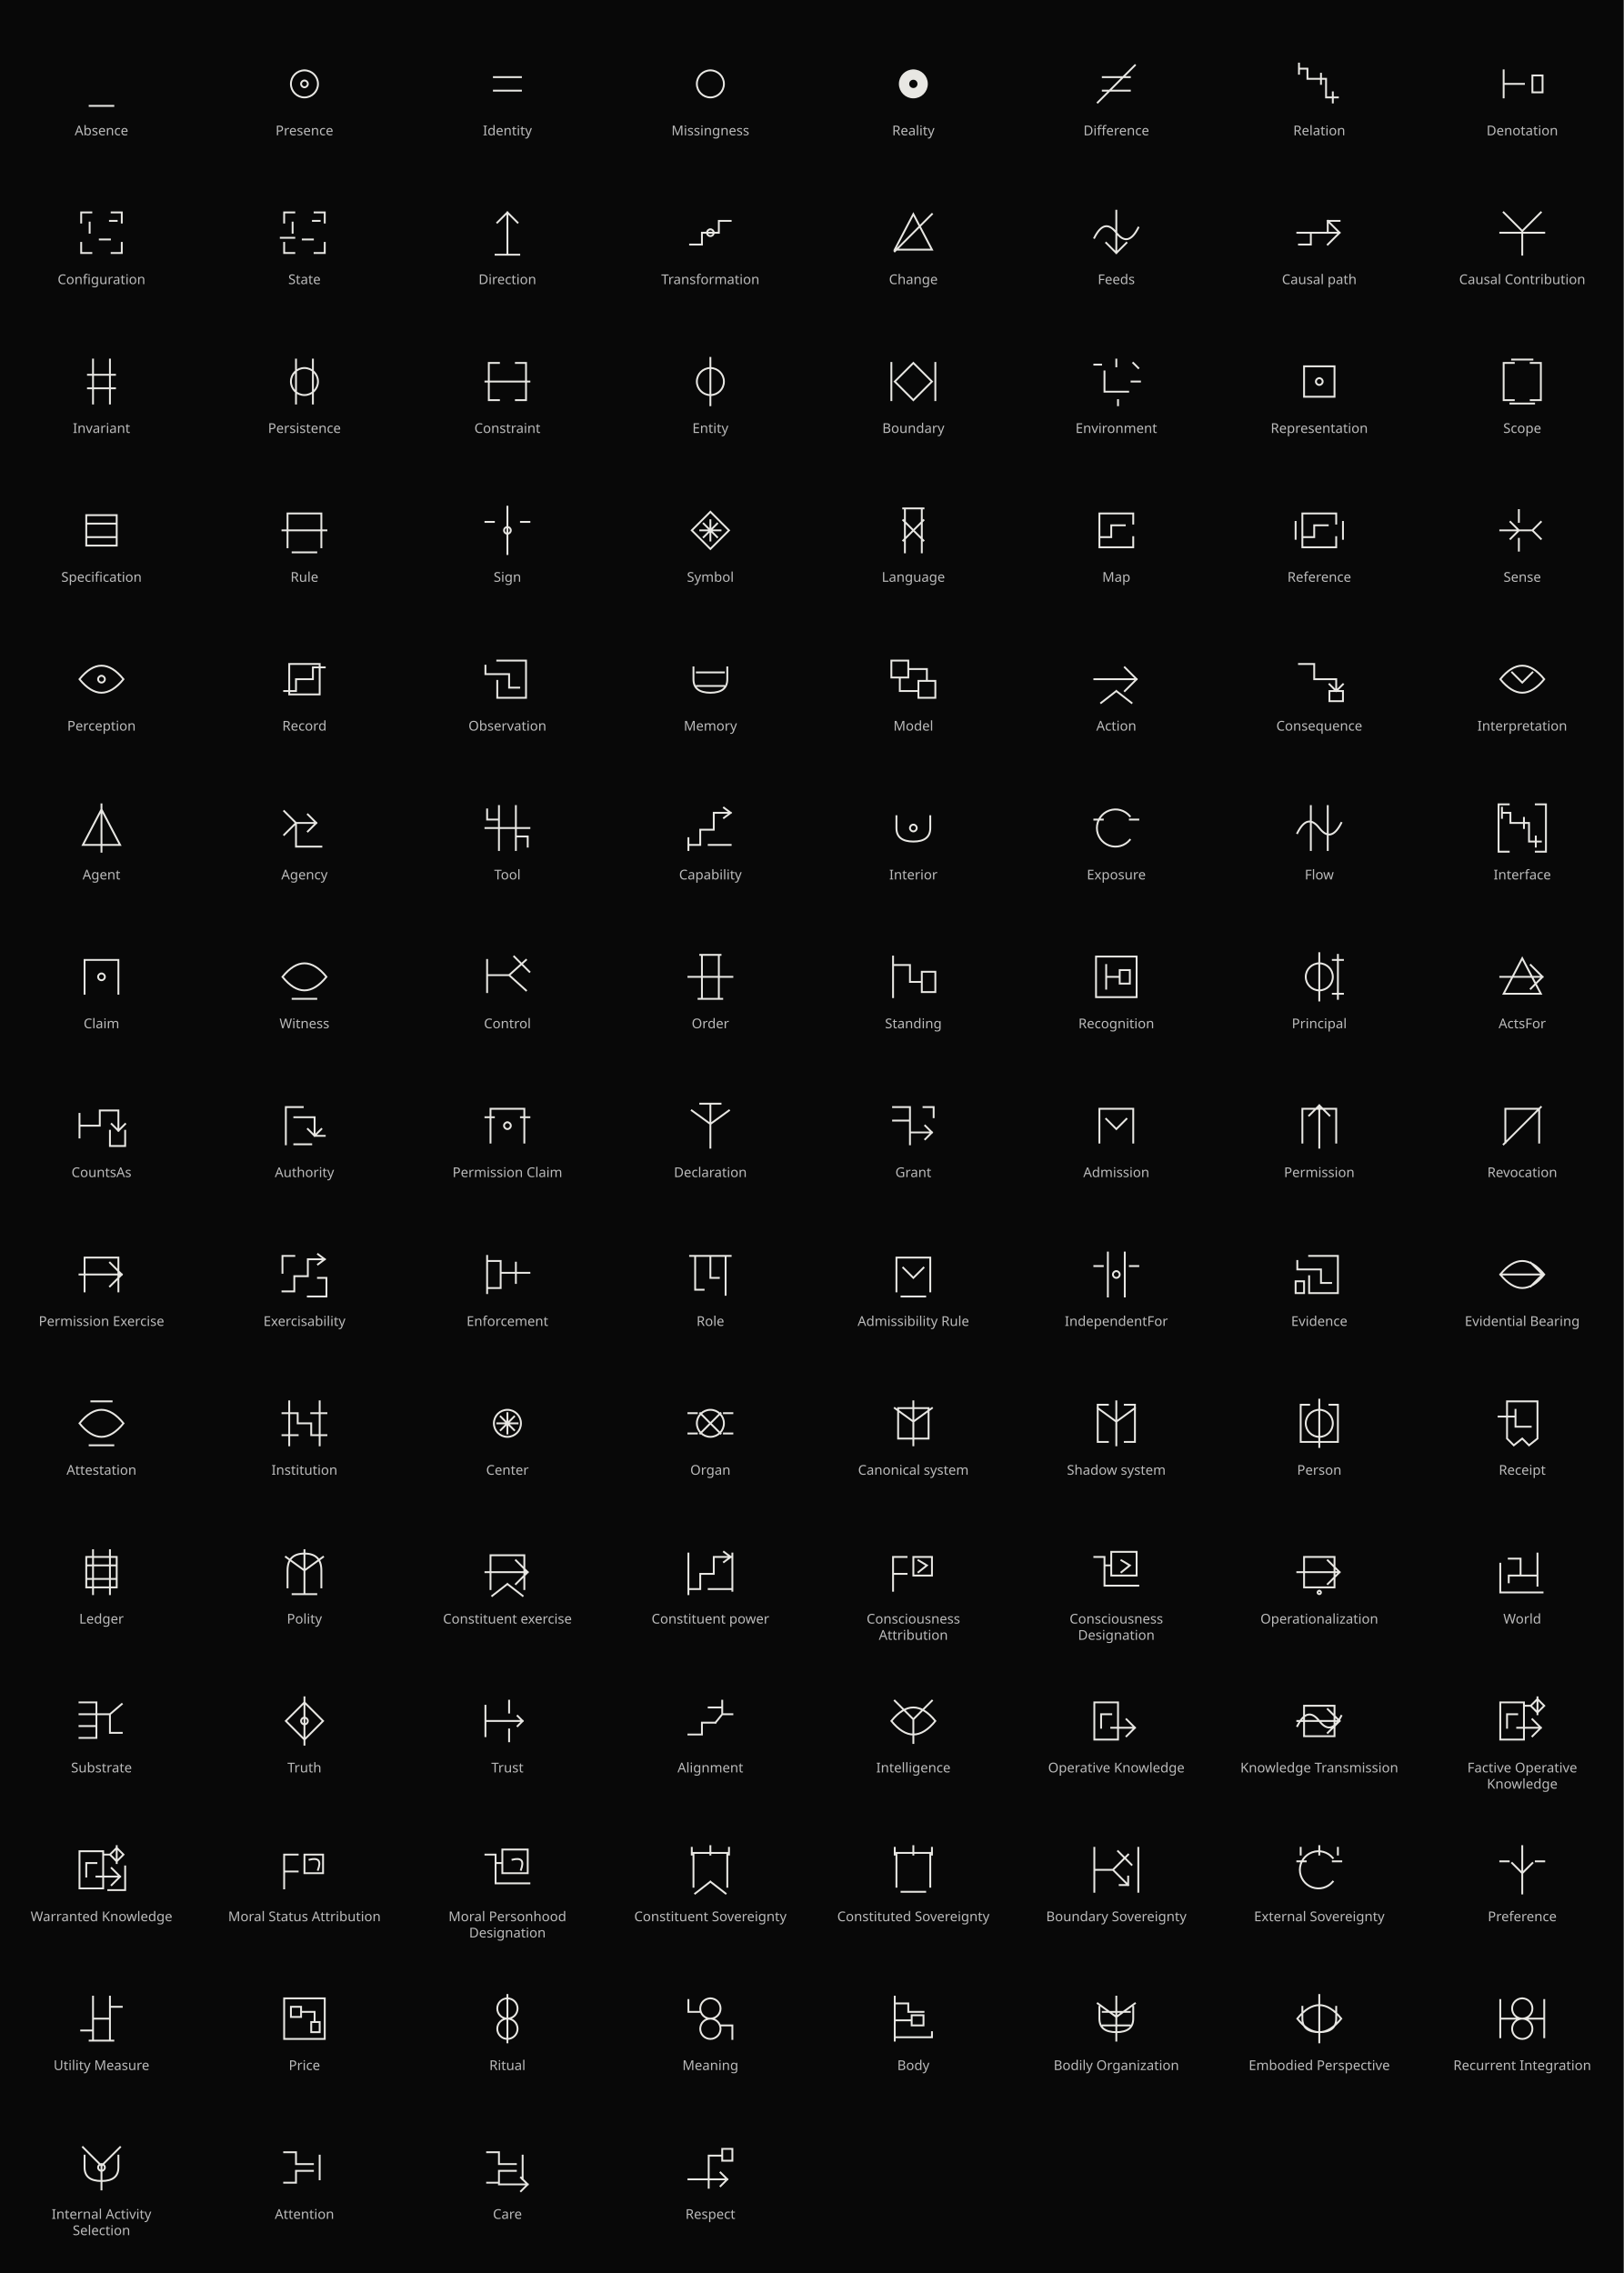
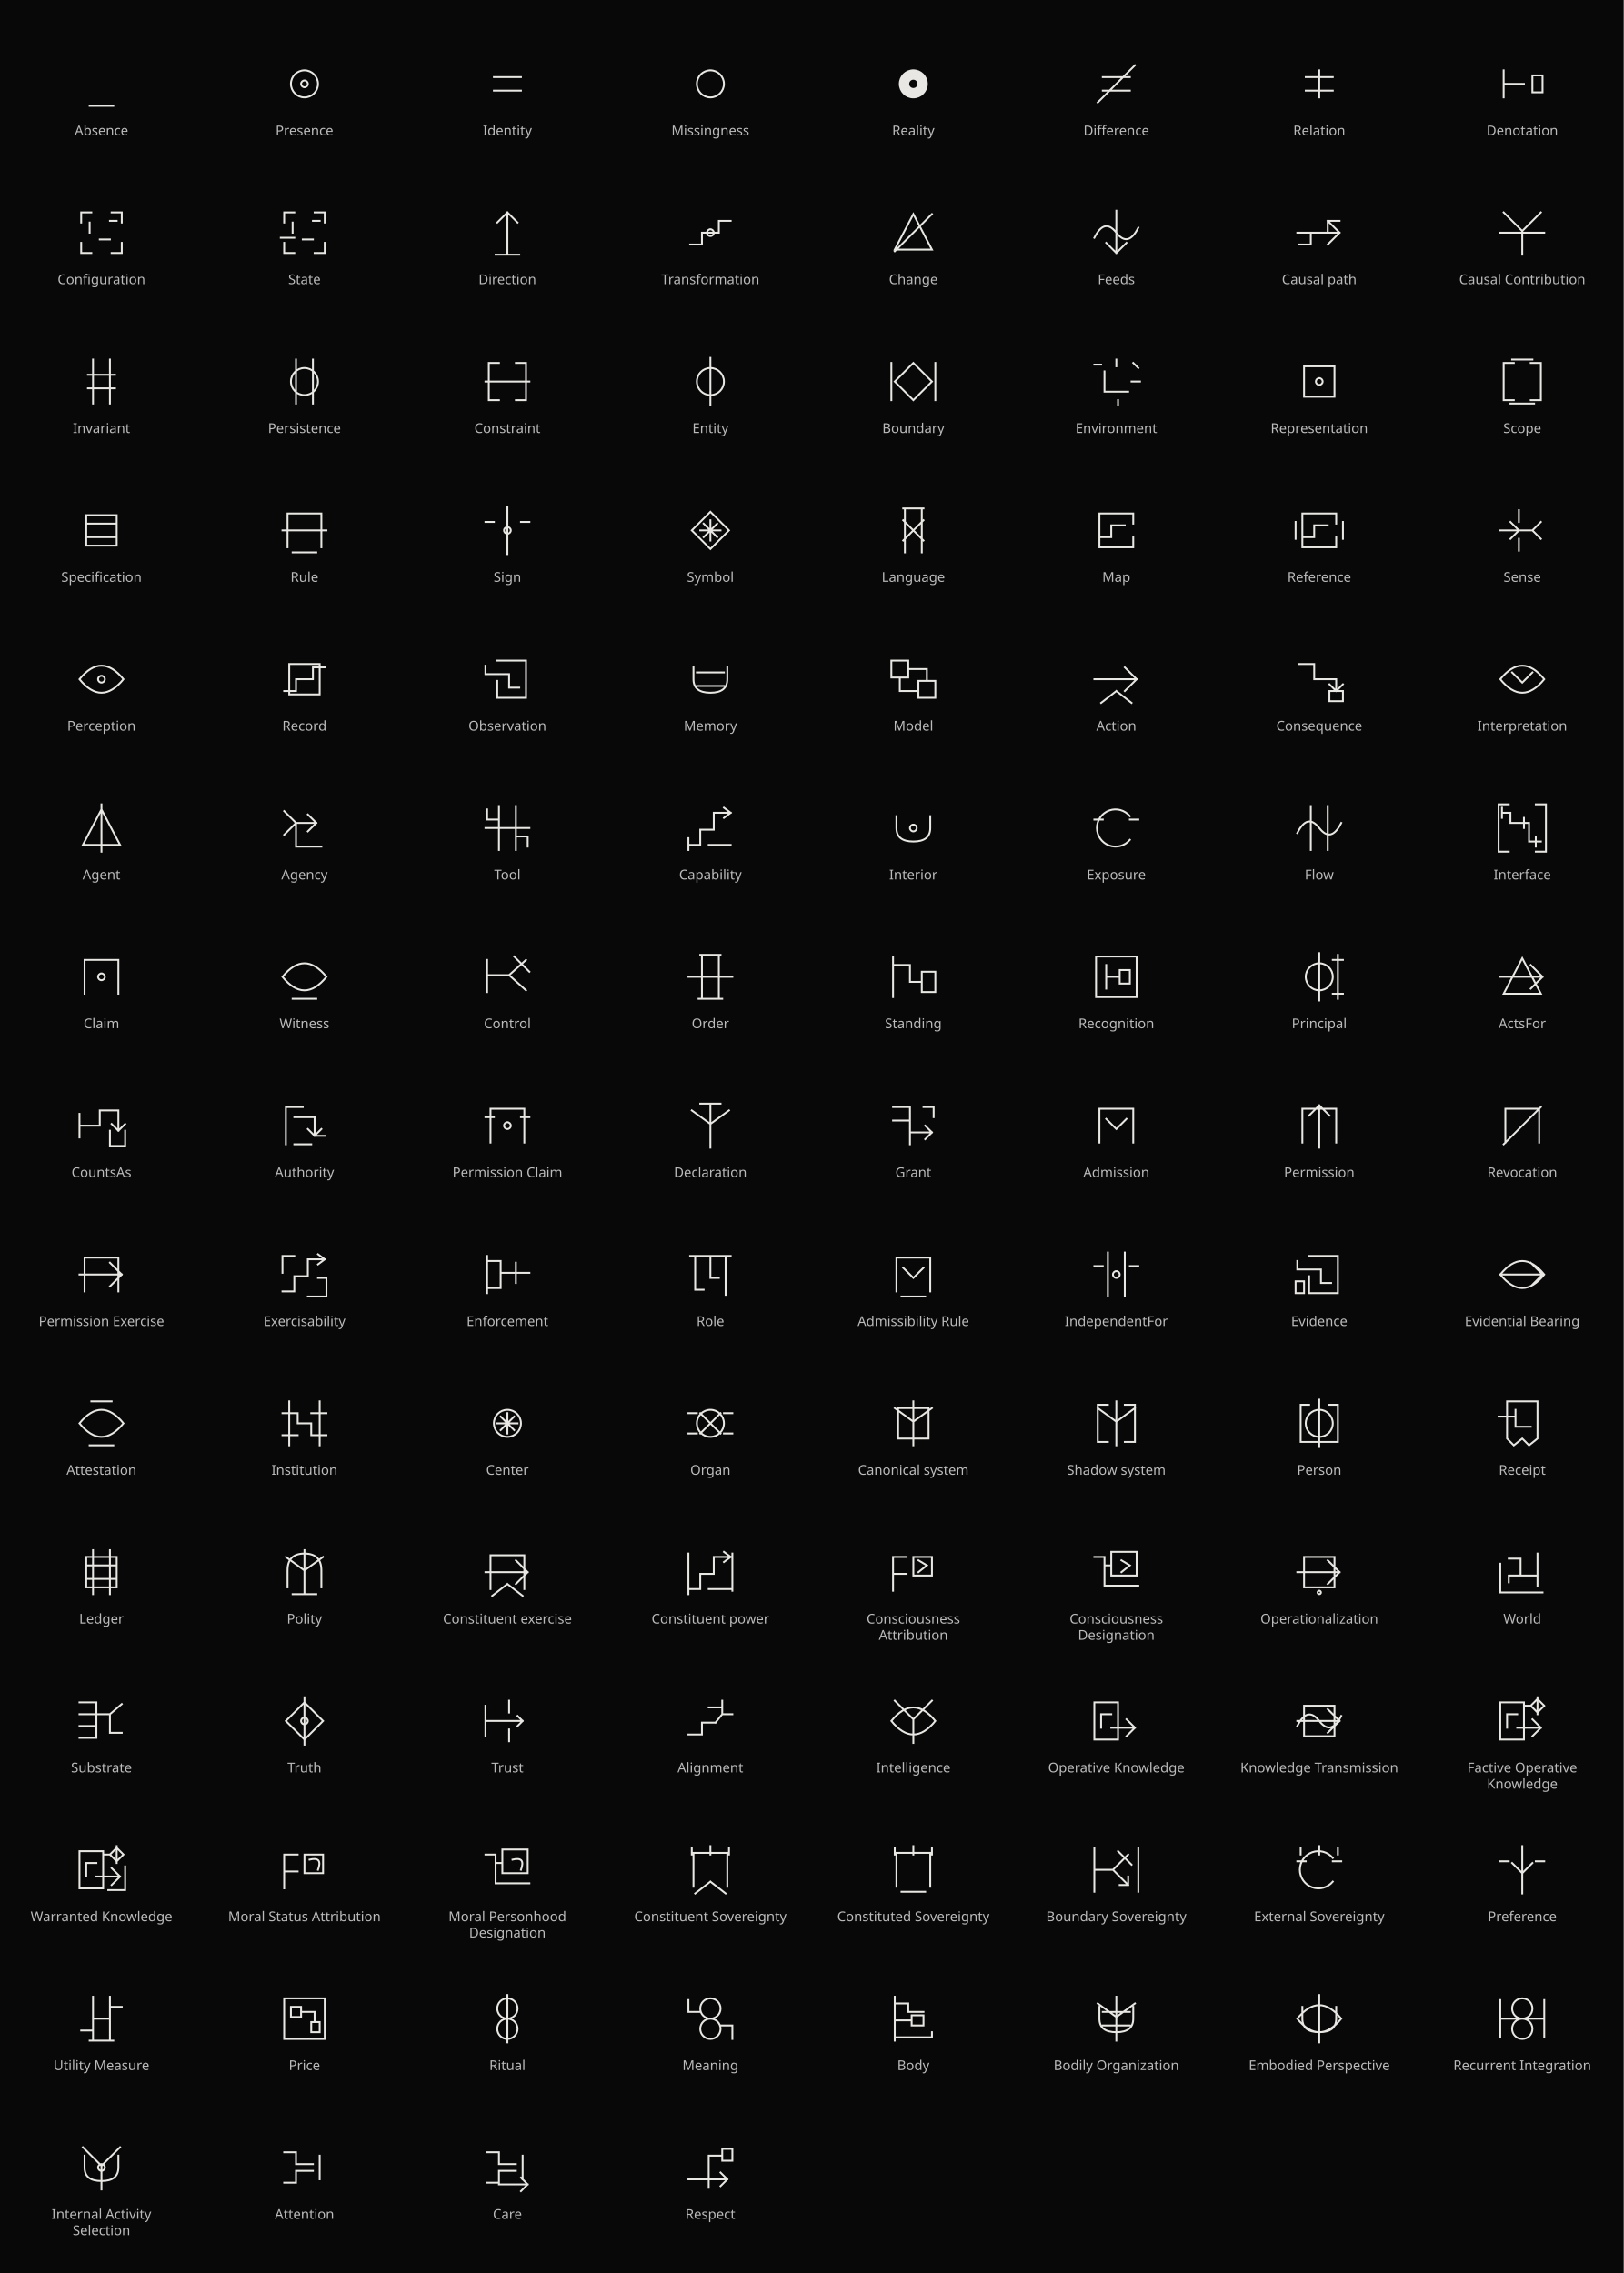
<svg xmlns="http://www.w3.org/2000/svg" width="1200" height="1680" viewBox="0 0 1200 1680">
  <rect width="1200" height="1680" fill="#080808" />
  <g transform="translate(55,42) scale(1.25)">
    <path d="M9 29H23" fill="none" stroke="#e8e7e3" stroke-width="1.1" stroke-linecap="square" stroke-linejoin="miter" stroke-miterlimit="4" />
  </g>
  <text x="75" y="100" text-anchor="middle" fill="#bbb" font-family="sans-serif" font-size="10">Absence</text>
  <g transform="translate(205,42) scale(1.25)">
    <path d="M16 8a8 8 0 1 1 0 16a8 8 0 1 1 0-16 M16 14a2 2 0 1 1 0 4a2 2 0 1 1 0-4" fill="none" stroke="#e8e7e3" stroke-width="1.1" stroke-linecap="square" stroke-linejoin="miter" stroke-miterlimit="4" />
  </g>
  <text x="225" y="100" text-anchor="middle" fill="#bbb" font-family="sans-serif" font-size="10">Presence</text>
  <g transform="translate(355,42) scale(1.25)">
    <path d="M8 12H24M8 20H24" fill="none" stroke="#e8e7e3" stroke-width="1.1" stroke-linecap="square" stroke-linejoin="miter" stroke-miterlimit="4" />
  </g>
  <text x="375" y="100" text-anchor="middle" fill="#bbb" font-family="sans-serif" font-size="10">Identity</text>
  <g transform="translate(505,42) scale(1.25)">
    <path d="M16 8a8 8 0 1 1 0 16a8 8 0 1 1 0-16" fill="none" stroke="#e8e7e3" stroke-width="1.1" stroke-linecap="square" stroke-linejoin="miter" stroke-miterlimit="4" />
  </g>
  <text x="525" y="100" text-anchor="middle" fill="#bbb" font-family="sans-serif" font-size="10">Missingness</text>
  <g transform="translate(655,42) scale(1.25)">
    <path d="M16 13a3 3 0 1 1 0 6a3 3 0 1 1 0 -6 M16 12a4 4 0 1 1 0 8a4 4 0 1 1 0 -8 M16 11a5 5 0 1 1 0 10a5 5 0 1 1 0 -10 M16 10a6 6 0 1 1 0 12a6 6 0 1 1 0 -12 M16 9a7 7 0 1 1 0 14a7 7 0 1 1 0 -14 M16 8a8 8 0 1 1 0 16a8 8 0 1 1 0 -16" fill="none" stroke="#e8e7e3" stroke-width="1.1" stroke-linecap="square" stroke-linejoin="miter" stroke-miterlimit="4" />
  </g>
  <text x="675" y="100" text-anchor="middle" fill="#bbb" font-family="sans-serif" font-size="10">Reality</text>
  <g transform="translate(805,42) scale(1.25)">
    <path d="M8 12H24M8 20H24 M5 27 27 5" fill="none" stroke="#e8e7e3" stroke-width="1.1" stroke-linecap="square" stroke-linejoin="miter" stroke-miterlimit="4" />
  </g>
  <text x="825" y="100" text-anchor="middle" fill="#bbb" font-family="sans-serif" font-size="10">Difference</text>
  <g transform="translate(955,42) scale(1.25)">
-     <path d="M4 7H9V13H20V24H27M4 4V10M17 10V16M24 21V27" fill="none" stroke="#e8e7e3" stroke-width="1.1" stroke-linecap="square" stroke-linejoin="miter" stroke-miterlimit="4" />
+     <path d="M8 12H24M8 20H24 M16 8V24" fill="none" stroke="#e8e7e3" stroke-width="1.1" stroke-linecap="square" stroke-linejoin="miter" stroke-miterlimit="4" />
  </g>
  <text x="975" y="100" text-anchor="middle" fill="#bbb" font-family="sans-serif" font-size="10">Relation</text>
  <g transform="translate(1105,42) scale(1.25)">
    <path d="M5 8V24M5 16H17M22 11H28V21H22Z" fill="none" stroke="#e8e7e3" stroke-width="1.1" stroke-linecap="square" stroke-linejoin="miter" stroke-miterlimit="4" />
  </g>
  <text x="1125" y="100" text-anchor="middle" fill="#bbb" font-family="sans-serif" font-size="10">Denotation</text>
  <g transform="translate(55,152) scale(1.25)">
    <path d="M10 4H4V10M22 4H28V10M4 22V28H10M28 22V28H22M9 10V16M15 20H21M21 9H25" fill="none" stroke="#e8e7e3" stroke-width="1.1" stroke-linecap="square" stroke-linejoin="miter" stroke-miterlimit="4" />
  </g>
  <text x="75" y="210" text-anchor="middle" fill="#bbb" font-family="sans-serif" font-size="10">Configuration</text>
  <g transform="translate(205,152) scale(1.25)">
    <path d="M10 4H4V10M22 4H28V10M4 22V28H10M28 22V28H22M9 10V16M15 20H21M21 9H25 M2 19H10" fill="none" stroke="#e8e7e3" stroke-width="1.1" stroke-linecap="square" stroke-linejoin="miter" stroke-miterlimit="4" />
  </g>
  <text x="225" y="210" text-anchor="middle" fill="#bbb" font-family="sans-serif" font-size="10">State</text>
  <g transform="translate(355,152) scale(1.25)">
    <path d="M16 29V4M10 10 16 4 22 10 M9 29H23" fill="none" stroke="#e8e7e3" stroke-width="1.1" stroke-linecap="square" stroke-linejoin="miter" stroke-miterlimit="4" />
  </g>
  <text x="375" y="210" text-anchor="middle" fill="#bbb" font-family="sans-serif" font-size="10">Direction</text>
  <g transform="translate(505,152) scale(1.25)">
    <path d="M4 23H11V16H21V9H28 M16 14a2 2 0 1 1 0 4a2 2 0 1 1 0-4" fill="none" stroke="#e8e7e3" stroke-width="1.1" stroke-linecap="square" stroke-linejoin="miter" stroke-miterlimit="4" />
  </g>
  <text x="525" y="210" text-anchor="middle" fill="#bbb" font-family="sans-serif" font-size="10">Transformation</text>
  <g transform="translate(655,152) scale(1.25)">
    <path d="M16 5 27 26H5Z M5 27 27 5" fill="none" stroke="#e8e7e3" stroke-width="1.1" stroke-linecap="square" stroke-linejoin="miter" stroke-miterlimit="4" />
  </g>
  <text x="675" y="210" text-anchor="middle" fill="#bbb" font-family="sans-serif" font-size="10">Change</text>
  <g transform="translate(805,152) scale(1.25)">
    <path d="M3 19Q9 7 16 16T29 13 M16 3V28M10 22 16 28 22 22" fill="none" stroke="#e8e7e3" stroke-width="1.1" stroke-linecap="square" stroke-linejoin="miter" stroke-miterlimit="4" />
  </g>
  <text x="825" y="210" text-anchor="middle" fill="#bbb" font-family="sans-serif" font-size="10">Feeds</text>
  <g transform="translate(955,152) scale(1.25)">
    <path d="M4 23H11V16H21V9H28 M3 16H28M21 9 28 16 21 23" fill="none" stroke="#e8e7e3" stroke-width="1.1" stroke-linecap="square" stroke-linejoin="miter" stroke-miterlimit="4" />
  </g>
  <text x="975" y="210" text-anchor="middle" fill="#bbb" font-family="sans-serif" font-size="10">Causal path</text>
  <g transform="translate(1105,152) scale(1.25)">
    <path d="M16 29V15L5 4M16 15 27 4 M3 16H29" fill="none" stroke="#e8e7e3" stroke-width="1.1" stroke-linecap="square" stroke-linejoin="miter" stroke-miterlimit="4" />
  </g>
  <text x="1125" y="210" text-anchor="middle" fill="#bbb" font-family="sans-serif" font-size="10">Causal Contribution</text>
  <g transform="translate(55,262) scale(1.25)">
    <path d="M11 3V29M21 3V29 M8 12H24M8 20H24" fill="none" stroke="#e8e7e3" stroke-width="1.1" stroke-linecap="square" stroke-linejoin="miter" stroke-miterlimit="4" />
  </g>
  <text x="75" y="320" text-anchor="middle" fill="#bbb" font-family="sans-serif" font-size="10">Invariant</text>
  <g transform="translate(205,262) scale(1.25)">
    <path d="M16 8a8 8 0 1 1 0 16a8 8 0 1 1 0-16 M11 3V29M21 3V29" fill="none" stroke="#e8e7e3" stroke-width="1.1" stroke-linecap="square" stroke-linejoin="miter" stroke-miterlimit="4" />
  </g>
  <text x="225" y="320" text-anchor="middle" fill="#bbb" font-family="sans-serif" font-size="10">Persistence</text>
  <g transform="translate(355,262) scale(1.25)">
    <path d="M11 5H5V27H11M21 5H27V27H21 M3 16H29" fill="none" stroke="#e8e7e3" stroke-width="1.1" stroke-linecap="square" stroke-linejoin="miter" stroke-miterlimit="4" />
  </g>
  <text x="375" y="320" text-anchor="middle" fill="#bbb" font-family="sans-serif" font-size="10">Constraint</text>
  <g transform="translate(505,262) scale(1.25)">
    <path d="M16 8a8 8 0 1 1 0 16a8 8 0 1 1 0-16 M16 2V30" fill="none" stroke="#e8e7e3" stroke-width="1.1" stroke-linecap="square" stroke-linejoin="miter" stroke-miterlimit="4" />
  </g>
  <text x="525" y="320" text-anchor="middle" fill="#bbb" font-family="sans-serif" font-size="10">Entity</text>
  <g transform="translate(655,262) scale(1.25)">
    <path d="M16 5 27 16 16 27 5 16Z M3 5V27M29 5V27" fill="none" stroke="#e8e7e3" stroke-width="1.1" stroke-linecap="square" stroke-linejoin="miter" stroke-miterlimit="4" />
  </g>
  <text x="675" y="320" text-anchor="middle" fill="#bbb" font-family="sans-serif" font-size="10">Boundary</text>
  <g transform="translate(805,262) scale(1.25)">
    <path d="M9 10V22H23M3 6H7M16 3V7M26 5 29 8M25 16H30M17 27V30" fill="none" stroke="#e8e7e3" stroke-width="1.1" stroke-linecap="square" stroke-linejoin="miter" stroke-miterlimit="4" />
  </g>
  <text x="825" y="320" text-anchor="middle" fill="#bbb" font-family="sans-serif" font-size="10">Environment</text>
  <g transform="translate(955,262) scale(1.25)">
    <path d="M7 7H25V25H7Z M16 14a2 2 0 1 1 0 4a2 2 0 1 1 0-4" fill="none" stroke="#e8e7e3" stroke-width="1.1" stroke-linecap="square" stroke-linejoin="miter" stroke-miterlimit="4" />
  </g>
  <text x="975" y="320" text-anchor="middle" fill="#bbb" font-family="sans-serif" font-size="10">Representation</text>
  <g transform="translate(1105,262) scale(1.25)">
    <path d="M11 5H5V27H11M21 5H27V27H21 M10 3H22 M9 29H23" fill="none" stroke="#e8e7e3" stroke-width="1.1" stroke-linecap="square" stroke-linejoin="miter" stroke-miterlimit="4" />
  </g>
  <text x="1125" y="320" text-anchor="middle" fill="#bbb" font-family="sans-serif" font-size="10">Scope</text>
  <g transform="translate(55,372) scale(1.25)">
    <path d="M7 7H25V25H7Z M8 12H24M8 20H24" fill="none" stroke="#e8e7e3" stroke-width="1.1" stroke-linecap="square" stroke-linejoin="miter" stroke-miterlimit="4" />
  </g>
  <text x="75" y="430" text-anchor="middle" fill="#bbb" font-family="sans-serif" font-size="10">Specification</text>
  <g transform="translate(205,372) scale(1.25)">
    <path d="M6 26V6H26V26 M3 16H29 M9 29H23" fill="none" stroke="#e8e7e3" stroke-width="1.1" stroke-linecap="square" stroke-linejoin="miter" stroke-miterlimit="4" />
  </g>
  <text x="225" y="430" text-anchor="middle" fill="#bbb" font-family="sans-serif" font-size="10">Rule</text>
  <g transform="translate(355,372) scale(1.25)">
    <path d="M16 2V30 M16 14a2 2 0 1 1 0 4a2 2 0 1 1 0-4 M3 11H8M24 11H29" fill="none" stroke="#e8e7e3" stroke-width="1.1" stroke-linecap="square" stroke-linejoin="miter" stroke-miterlimit="4" />
  </g>
  <text x="375" y="430" text-anchor="middle" fill="#bbb" font-family="sans-serif" font-size="10">Sign</text>
  <g transform="translate(505,372) scale(1.25)">
    <path d="M16 5 27 16 16 27 5 16Z M16 10V22M10 16H22M12 12 20 20M20 12 12 20" fill="none" stroke="#e8e7e3" stroke-width="1.1" stroke-linecap="square" stroke-linejoin="miter" stroke-miterlimit="4" />
  </g>
  <text x="525" y="430" text-anchor="middle" fill="#bbb" font-family="sans-serif" font-size="10">Symbol</text>
  <g transform="translate(655,372) scale(1.25)">
    <path d="M11 3V29M21 3V29 M10 10 22 22M22 10 10 22 M10 3H22" fill="none" stroke="#e8e7e3" stroke-width="1.1" stroke-linecap="square" stroke-linejoin="miter" stroke-miterlimit="4" />
  </g>
  <text x="675" y="430" text-anchor="middle" fill="#bbb" font-family="sans-serif" font-size="10">Language</text>
  <g transform="translate(805,372) scale(1.25)">
    <path d="M6 6H26V12M26 20V26H6V6M6 20H13V13H21" fill="none" stroke="#e8e7e3" stroke-width="1.1" stroke-linecap="square" stroke-linejoin="miter" stroke-miterlimit="4" />
  </g>
  <text x="825" y="430" text-anchor="middle" fill="#bbb" font-family="sans-serif" font-size="10">Map</text>
  <g transform="translate(955,372) scale(1.25)">
    <path d="M6 6H26V12M26 20V26H6V6M6 20H13V13H21 M2 11V21M30 11V21" fill="none" stroke="#e8e7e3" stroke-width="1.1" stroke-linecap="square" stroke-linejoin="miter" stroke-miterlimit="4" />
  </g>
  <text x="975" y="430" text-anchor="middle" fill="#bbb" font-family="sans-serif" font-size="10">Reference</text>
  <g transform="translate(1105,372) scale(1.25)">
    <path d="M14 4V11M14 21V28M3 16H22L27 11M22 16 27 21M9 11 14 16 9 21" fill="none" stroke="#e8e7e3" stroke-width="1.1" stroke-linecap="square" stroke-linejoin="miter" stroke-miterlimit="4" />
  </g>
  <text x="1125" y="430" text-anchor="middle" fill="#bbb" font-family="sans-serif" font-size="10">Sense</text>
  <g transform="translate(55,482) scale(1.25)">
    <path d="M3 16Q16 0 29 16Q16 32 3 16Z M16 14a2 2 0 1 1 0 4a2 2 0 1 1 0-4" fill="none" stroke="#e8e7e3" stroke-width="1.1" stroke-linecap="square" stroke-linejoin="miter" stroke-miterlimit="4" />
  </g>
  <text x="75" y="540" text-anchor="middle" fill="#bbb" font-family="sans-serif" font-size="10">Perception</text>
  <g transform="translate(205,482) scale(1.25)">
    <path d="M7 7H25V25H7Z M4 23H11V16H21V9H28" fill="none" stroke="#e8e7e3" stroke-width="1.1" stroke-linecap="square" stroke-linejoin="miter" stroke-miterlimit="4" />
  </g>
  <text x="225" y="540" text-anchor="middle" fill="#bbb" font-family="sans-serif" font-size="10">Record</text>
  <g transform="translate(355,482) scale(1.25)">
    <path d="M10 5H27V27H10V17M3 8V13H17V21H23" fill="none" stroke="#e8e7e3" stroke-width="1.1" stroke-linecap="square" stroke-linejoin="miter" stroke-miterlimit="4" />
  </g>
  <text x="375" y="540" text-anchor="middle" fill="#bbb" font-family="sans-serif" font-size="10">Observation</text>
  <g transform="translate(505,482) scale(1.25)">
    <path d="M6 9V16Q6 24 16 24Q26 24 26 16V9 M8 12H24M8 20H24" fill="none" stroke="#e8e7e3" stroke-width="1.1" stroke-linecap="square" stroke-linejoin="miter" stroke-miterlimit="4" />
  </g>
  <text x="525" y="540" text-anchor="middle" fill="#bbb" font-family="sans-serif" font-size="10">Memory</text>
  <g transform="translate(655,482) scale(1.25)">
    <path d="M3 5H13V15H3ZM19 17H29V27H19ZM13 10H24V17M8 15V23H19" fill="none" stroke="#e8e7e3" stroke-width="1.1" stroke-linecap="square" stroke-linejoin="miter" stroke-miterlimit="4" />
  </g>
  <text x="675" y="540" text-anchor="middle" fill="#bbb" font-family="sans-serif" font-size="10">Model</text>
  <g transform="translate(805,482) scale(1.25)">
    <path d="M3 16H28M21 9 28 16 21 23 M16 23 7 30M16 23 25 30" fill="none" stroke="#e8e7e3" stroke-width="1.1" stroke-linecap="square" stroke-linejoin="miter" stroke-miterlimit="4" />
  </g>
  <text x="825" y="540" text-anchor="middle" fill="#bbb" font-family="sans-serif" font-size="10">Action</text>
  <g transform="translate(955,482) scale(1.25)">
    <path d="M4 7H13V16H26V23M22 19 26 23 30 19M22 23H30V29H22Z" fill="none" stroke="#e8e7e3" stroke-width="1.1" stroke-linecap="square" stroke-linejoin="miter" stroke-miterlimit="4" />
  </g>
  <text x="975" y="540" text-anchor="middle" fill="#bbb" font-family="sans-serif" font-size="10">Consequence</text>
  <g transform="translate(1105,482) scale(1.25)">
    <path d="M3 16Q16 0 29 16Q16 32 3 16Z M10 12 16 18 22 12" fill="none" stroke="#e8e7e3" stroke-width="1.1" stroke-linecap="square" stroke-linejoin="miter" stroke-miterlimit="4" />
  </g>
  <text x="1125" y="540" text-anchor="middle" fill="#bbb" font-family="sans-serif" font-size="10">Interpretation</text>
  <g transform="translate(55,592) scale(1.25)">
    <path d="M16 5 27 26H5Z M16 2V30" fill="none" stroke="#e8e7e3" stroke-width="1.1" stroke-linecap="square" stroke-linejoin="miter" stroke-miterlimit="4" />
  </g>
  <text x="75" y="650" text-anchor="middle" fill="#bbb" font-family="sans-serif" font-size="10">Agent</text>
  <g transform="translate(205,592) scale(1.25)">
    <path d="M4 6 11 13 4 20M11 13H23M18 8 23 13 18 18M11 13V27H26" fill="none" stroke="#e8e7e3" stroke-width="1.1" stroke-linecap="square" stroke-linejoin="miter" stroke-miterlimit="4" />
  </g>
  <text x="225" y="650" text-anchor="middle" fill="#bbb" font-family="sans-serif" font-size="10">Agency</text>
  <g transform="translate(355,592) scale(1.25)">
    <path d="M11 3V29M21 3V29 M3 16H29 M4 5V11H10M28 27V21H22" fill="none" stroke="#e8e7e3" stroke-width="1.1" stroke-linecap="square" stroke-linejoin="miter" stroke-miterlimit="4" />
  </g>
  <text x="375" y="650" text-anchor="middle" fill="#bbb" font-family="sans-serif" font-size="10">Tool</text>
  <g transform="translate(505,592) scale(1.25)">
    <path d="M3 26H10V17H18V7H28M3 22V29M24 4 28 7 24 10M15 26H28" fill="none" stroke="#e8e7e3" stroke-width="1.1" stroke-linecap="square" stroke-linejoin="miter" stroke-miterlimit="4" />
  </g>
  <text x="525" y="650" text-anchor="middle" fill="#bbb" font-family="sans-serif" font-size="10">Capability</text>
  <g transform="translate(655,592) scale(1.25)">
    <path d="M6 9V16Q6 24 16 24Q26 24 26 16V9 M16 14a2 2 0 1 1 0 4a2 2 0 1 1 0-4" fill="none" stroke="#e8e7e3" stroke-width="1.1" stroke-linecap="square" stroke-linejoin="miter" stroke-miterlimit="4" />
  </g>
  <text x="675" y="650" text-anchor="middle" fill="#bbb" font-family="sans-serif" font-size="10">Interior</text>
  <g transform="translate(805,592) scale(1.25)">
    <path d="M24 9a11 11 0 1 0 0 14 M3 11H8M24 11H29" fill="none" stroke="#e8e7e3" stroke-width="1.1" stroke-linecap="square" stroke-linejoin="miter" stroke-miterlimit="4" />
  </g>
  <text x="825" y="650" text-anchor="middle" fill="#bbb" font-family="sans-serif" font-size="10">Exposure</text>
  <g transform="translate(955,592) scale(1.25)">
    <path d="M3 19Q9 7 16 16T29 13 M11 3V29M21 3V29" fill="none" stroke="#e8e7e3" stroke-width="1.1" stroke-linecap="square" stroke-linejoin="miter" stroke-miterlimit="4" />
  </g>
  <text x="975" y="650" text-anchor="middle" fill="#bbb" font-family="sans-serif" font-size="10">Flow</text>
  <g transform="translate(1105,592) scale(1.25)">
    <path d="M8 2H2V30H8M24 2H30V30H24 M4 7H9V13H20V24H27M4 4V10M17 10V16M24 21V27" fill="none" stroke="#e8e7e3" stroke-width="1.1" stroke-linecap="square" stroke-linejoin="miter" stroke-miterlimit="4" />
  </g>
  <text x="1125" y="650" text-anchor="middle" fill="#bbb" font-family="sans-serif" font-size="10">Interface</text>
  <g transform="translate(55,702) scale(1.25)">
    <path d="M6 26V6H26V26 M16 14a2 2 0 1 1 0 4a2 2 0 1 1 0-4" fill="none" stroke="#e8e7e3" stroke-width="1.1" stroke-linecap="square" stroke-linejoin="miter" stroke-miterlimit="4" />
  </g>
  <text x="75" y="760" text-anchor="middle" fill="#bbb" font-family="sans-serif" font-size="10">Claim</text>
  <g transform="translate(205,702) scale(1.25)">
    <path d="M3 16Q16 0 29 16Q16 32 3 16Z M9 29H23" fill="none" stroke="#e8e7e3" stroke-width="1.1" stroke-linecap="square" stroke-linejoin="miter" stroke-miterlimit="4" />
  </g>
  <text x="225" y="760" text-anchor="middle" fill="#bbb" font-family="sans-serif" font-size="10">Witness</text>
  <g transform="translate(355,702) scale(1.25)">
    <path d="M4 6V25M4 15H17L27 6M17 15 27 24M20 4 29 13" fill="none" stroke="#e8e7e3" stroke-width="1.1" stroke-linecap="square" stroke-linejoin="miter" stroke-miterlimit="4" />
  </g>
  <text x="375" y="760" text-anchor="middle" fill="#bbb" font-family="sans-serif" font-size="10">Control</text>
  <g transform="translate(505,702) scale(1.25)">
    <path d="M11 3V29M21 3V29 M3 16H29 M10 3H22 M9 29H23" fill="none" stroke="#e8e7e3" stroke-width="1.1" stroke-linecap="square" stroke-linejoin="miter" stroke-miterlimit="4" />
  </g>
  <text x="525" y="760" text-anchor="middle" fill="#bbb" font-family="sans-serif" font-size="10">Order</text>
  <g transform="translate(655,702) scale(1.25)">
    <path d="M4 4V28M4 9H14V19H21M21 13H29V25H21Z" fill="none" stroke="#e8e7e3" stroke-width="1.1" stroke-linecap="square" stroke-linejoin="miter" stroke-miterlimit="4" />
  </g>
  <text x="675" y="760" text-anchor="middle" fill="#bbb" font-family="sans-serif" font-size="10">Standing</text>
  <g transform="translate(805,702) scale(1.25)">
    <path d="M4 4H28V28H4ZM10 9V23M10 16H18M18 12H24V20H18Z" fill="none" stroke="#e8e7e3" stroke-width="1.1" stroke-linecap="square" stroke-linejoin="miter" stroke-miterlimit="4" />
  </g>
  <text x="825" y="760" text-anchor="middle" fill="#bbb" font-family="sans-serif" font-size="10">Recognition</text>
  <g transform="translate(955,702) scale(1.25)">
    <path d="M16 8a8 8 0 1 1 0 16a8 8 0 1 1 0-16 M16 2V30 M27 3V29M24 6H30M24 26H30" fill="none" stroke="#e8e7e3" stroke-width="1.1" stroke-linecap="square" stroke-linejoin="miter" stroke-miterlimit="4" />
  </g>
  <text x="975" y="760" text-anchor="middle" fill="#bbb" font-family="sans-serif" font-size="10">Principal</text>
  <g transform="translate(1105,702) scale(1.25)">
    <path d="M16 5 27 26H5Z M3 16H28M21 9 28 16 21 23" fill="none" stroke="#e8e7e3" stroke-width="1.1" stroke-linecap="square" stroke-linejoin="miter" stroke-miterlimit="4" />
  </g>
  <text x="1125" y="760" text-anchor="middle" fill="#bbb" font-family="sans-serif" font-size="10">ActsFor</text>
  <g transform="translate(55,812) scale(1.25)">
    <path d="M3 9V23M3 16H15V7H26V19M22 15 26 19 30 15M21 19V28H30V19" fill="none" stroke="#e8e7e3" stroke-width="1.1" stroke-linecap="square" stroke-linejoin="miter" stroke-miterlimit="4" />
  </g>
  <text x="75" y="870" text-anchor="middle" fill="#bbb" font-family="sans-serif" font-size="10">CountsAs</text>
  <g transform="translate(205,812) scale(1.25)">
    <path d="M5 27V5H15M10 11H22V22H28M18 18 22 22 26 18M10 27H20" fill="none" stroke="#e8e7e3" stroke-width="1.1" stroke-linecap="square" stroke-linejoin="miter" stroke-miterlimit="4" />
  </g>
  <text x="225" y="870" text-anchor="middle" fill="#bbb" font-family="sans-serif" font-size="10">Authority</text>
  <g transform="translate(355,812) scale(1.25)">
    <path d="M6 26V6H26V26 M16 14a2 2 0 1 1 0 4a2 2 0 1 1 0-4 M3 11H8M24 11H29" fill="none" stroke="#e8e7e3" stroke-width="1.1" stroke-linecap="square" stroke-linejoin="miter" stroke-miterlimit="4" />
  </g>
  <text x="375" y="870" text-anchor="middle" fill="#bbb" font-family="sans-serif" font-size="10">Permission Claim</text>
  <g transform="translate(505,812) scale(1.25)">
    <path d="M16 3V29M5 7 16 15 27 7 M10 3H22" fill="none" stroke="#e8e7e3" stroke-width="1.1" stroke-linecap="square" stroke-linejoin="miter" stroke-miterlimit="4" />
  </g>
  <text x="525" y="870" text-anchor="middle" fill="#bbb" font-family="sans-serif" font-size="10">Declaration</text>
  <g transform="translate(655,812) scale(1.25)">
    <path d="M4 5H14V27M4 13H14M14 20H27M23 16 27 20 23 24M22 5H28V11" fill="none" stroke="#e8e7e3" stroke-width="1.1" stroke-linecap="square" stroke-linejoin="miter" stroke-miterlimit="4" />
  </g>
  <text x="675" y="870" text-anchor="middle" fill="#bbb" font-family="sans-serif" font-size="10">Grant</text>
  <g transform="translate(805,812) scale(1.25)">
    <path d="M6 26V6H26V26 M10 12 16 18 22 12" fill="none" stroke="#e8e7e3" stroke-width="1.1" stroke-linecap="square" stroke-linejoin="miter" stroke-miterlimit="4" />
  </g>
  <text x="825" y="870" text-anchor="middle" fill="#bbb" font-family="sans-serif" font-size="10">Admission</text>
  <g transform="translate(955,812) scale(1.25)">
    <path d="M6 26V6H26V26 M16 29V4M10 10 16 4 22 10" fill="none" stroke="#e8e7e3" stroke-width="1.1" stroke-linecap="square" stroke-linejoin="miter" stroke-miterlimit="4" />
  </g>
  <text x="975" y="870" text-anchor="middle" fill="#bbb" font-family="sans-serif" font-size="10">Permission</text>
  <g transform="translate(1105,812) scale(1.25)">
    <path d="M6 26V6H26V26 M5 27 27 5" fill="none" stroke="#e8e7e3" stroke-width="1.1" stroke-linecap="square" stroke-linejoin="miter" stroke-miterlimit="4" />
  </g>
  <text x="1125" y="870" text-anchor="middle" fill="#bbb" font-family="sans-serif" font-size="10">Revocation</text>
  <g transform="translate(55,922) scale(1.25)">
    <path d="M6 26V6H26V26 M3 16H28M21 9 28 16 21 23" fill="none" stroke="#e8e7e3" stroke-width="1.1" stroke-linecap="square" stroke-linejoin="miter" stroke-miterlimit="4" />
  </g>
  <text x="75" y="980" text-anchor="middle" fill="#bbb" font-family="sans-serif" font-size="10">Permission Exercise</text>
  <g transform="translate(205,922) scale(1.25)">
    <path d="M3 5H10M3 5V15M3 26H10V17H18V7H28M24 4 28 7 24 10M24 18H29V29H18" fill="none" stroke="#e8e7e3" stroke-width="1.1" stroke-linecap="square" stroke-linejoin="miter" stroke-miterlimit="4" />
  </g>
  <text x="225" y="980" text-anchor="middle" fill="#bbb" font-family="sans-serif" font-size="10">Exercisability</text>
  <g transform="translate(355,922) scale(1.25)">
    <path d="M4 5V27M4 8H12V15H21M4 24H12V15M21 9V21M21 15H29" fill="none" stroke="#e8e7e3" stroke-width="1.1" stroke-linecap="square" stroke-linejoin="miter" stroke-miterlimit="4" />
  </g>
  <text x="375" y="980" text-anchor="middle" fill="#bbb" font-family="sans-serif" font-size="10">Enforcement</text>
  <g transform="translate(505,922) scale(1.25)">
    <path d="M4 5H28M7 5V25H12M16 5V18H21M25 5V28" fill="none" stroke="#e8e7e3" stroke-width="1.1" stroke-linecap="square" stroke-linejoin="miter" stroke-miterlimit="4" />
  </g>
  <text x="525" y="980" text-anchor="middle" fill="#bbb" font-family="sans-serif" font-size="10">Role</text>
  <g transform="translate(655,922) scale(1.25)">
    <path d="M6 26V6H26V26 M10 12 16 18 22 12 M9 29H23" fill="none" stroke="#e8e7e3" stroke-width="1.1" stroke-linecap="square" stroke-linejoin="miter" stroke-miterlimit="4" />
  </g>
  <text x="675" y="980" text-anchor="middle" fill="#bbb" font-family="sans-serif" font-size="10">Admissibility Rule</text>
  <g transform="translate(805,922) scale(1.25)">
    <path d="M11 3V29M21 3V29 M16 14a2 2 0 1 1 0 4a2 2 0 1 1 0-4 M3 11H8M24 11H29" fill="none" stroke="#e8e7e3" stroke-width="1.1" stroke-linecap="square" stroke-linejoin="miter" stroke-miterlimit="4" />
  </g>
  <text x="825" y="980" text-anchor="middle" fill="#bbb" font-family="sans-serif" font-size="10">IndependentFor</text>
  <g transform="translate(955,922) scale(1.25)">
    <path d="M10 5H27V27H10V17M3 8V13H17V21H23 M2 20H7V27H2Z" fill="none" stroke="#e8e7e3" stroke-width="1.1" stroke-linecap="square" stroke-linejoin="miter" stroke-miterlimit="4" />
  </g>
  <text x="975" y="980" text-anchor="middle" fill="#bbb" font-family="sans-serif" font-size="10">Evidence</text>
  <g transform="translate(1105,922) scale(1.25)">
    <path d="M3 16Q16 0 29 16Q16 32 3 16Z M3 16H28M21 9 28 16 21 23" fill="none" stroke="#e8e7e3" stroke-width="1.1" stroke-linecap="square" stroke-linejoin="miter" stroke-miterlimit="4" />
  </g>
  <text x="1125" y="980" text-anchor="middle" fill="#bbb" font-family="sans-serif" font-size="10">Evidential Bearing</text>
  <g transform="translate(55,1032) scale(1.25)">
    <path d="M3 16Q16 0 29 16Q16 32 3 16Z M10 3H22 M9 29H23" fill="none" stroke="#e8e7e3" stroke-width="1.1" stroke-linecap="square" stroke-linejoin="miter" stroke-miterlimit="4" />
  </g>
  <text x="75" y="1090" text-anchor="middle" fill="#bbb" font-family="sans-serif" font-size="10">Attestation</text>
  <g transform="translate(205,1032) scale(1.25)">
    <path d="M7 3V29M25 3V29M3 10H12V16H20V23H29M3 23H12M20 10H29" fill="none" stroke="#e8e7e3" stroke-width="1.1" stroke-linecap="square" stroke-linejoin="miter" stroke-miterlimit="4" />
  </g>
  <text x="225" y="1090" text-anchor="middle" fill="#bbb" font-family="sans-serif" font-size="10">Institution</text>
  <g transform="translate(355,1032) scale(1.25)">
    <path d="M16 8a8 8 0 1 1 0 16a8 8 0 1 1 0-16 M16 10V22M10 16H22M12 12 20 20M20 12 12 20" fill="none" stroke="#e8e7e3" stroke-width="1.1" stroke-linecap="square" stroke-linejoin="miter" stroke-miterlimit="4" />
  </g>
  <text x="375" y="1090" text-anchor="middle" fill="#bbb" font-family="sans-serif" font-size="10">Center</text>
  <g transform="translate(505,1032) scale(1.25)">
    <path d="M16 8a8 8 0 1 1 0 16a8 8 0 1 1 0-16 M10 10 22 22M22 10 10 22 M3 10H8M3 22H8M24 10H29M24 22H29" fill="none" stroke="#e8e7e3" stroke-width="1.1" stroke-linecap="square" stroke-linejoin="miter" stroke-miterlimit="4" />
  </g>
  <text x="525" y="1090" text-anchor="middle" fill="#bbb" font-family="sans-serif" font-size="10">Organ</text>
  <g transform="translate(655,1032) scale(1.25)">
    <path d="M7 7H25V25H7Z M16 3V29M5 7 16 15 27 7" fill="none" stroke="#e8e7e3" stroke-width="1.1" stroke-linecap="square" stroke-linejoin="miter" stroke-miterlimit="4" />
  </g>
  <text x="675" y="1090" text-anchor="middle" fill="#bbb" font-family="sans-serif" font-size="10">Canonical system</text>
  <g transform="translate(805,1032) scale(1.25)">
    <path d="M11 5H5V27H11M21 5H27V27H21 M16 3V29M5 7 16 15 27 7" fill="none" stroke="#e8e7e3" stroke-width="1.1" stroke-linecap="square" stroke-linejoin="miter" stroke-miterlimit="4" />
  </g>
  <text x="825" y="1090" text-anchor="middle" fill="#bbb" font-family="sans-serif" font-size="10">Shadow system</text>
  <g transform="translate(955,1032) scale(1.25)">
    <path d="M16 8a8 8 0 1 1 0 16a8 8 0 1 1 0-16 M16 2V30 M5 5V27H27V5M5 5H10M22 5H27" fill="none" stroke="#e8e7e3" stroke-width="1.1" stroke-linecap="square" stroke-linejoin="miter" stroke-miterlimit="4" />
  </g>
  <text x="975" y="1090" text-anchor="middle" fill="#bbb" font-family="sans-serif" font-size="10">Person</text>
  <g transform="translate(1105,1032) scale(1.25)">
    <path d="M7 3H25V25L20 29 16 25 11 29 7 25ZM2 12H12V18H21M12 8V12" fill="none" stroke="#e8e7e3" stroke-width="1.1" stroke-linecap="square" stroke-linejoin="miter" stroke-miterlimit="4" />
  </g>
  <text x="1125" y="1090" text-anchor="middle" fill="#bbb" font-family="sans-serif" font-size="10">Receipt</text>
  <g transform="translate(55,1142) scale(1.25)">
    <path d="M7 7H25V25H7Z M11 3V29M21 3V29 M8 12H24M8 20H24" fill="none" stroke="#e8e7e3" stroke-width="1.1" stroke-linecap="square" stroke-linejoin="miter" stroke-miterlimit="4" />
  </g>
  <text x="75" y="1200" text-anchor="middle" fill="#bbb" font-family="sans-serif" font-size="10">Ledger</text>
  <g transform="translate(205,1142) scale(1.25)">
    <path d="M6 25V15Q6 5 16 5Q26 5 26 15V25 M16 3V29M5 7 16 15 27 7 M9 29H23" fill="none" stroke="#e8e7e3" stroke-width="1.1" stroke-linecap="square" stroke-linejoin="miter" stroke-miterlimit="4" />
  </g>
  <text x="225" y="1200" text-anchor="middle" fill="#bbb" font-family="sans-serif" font-size="10">Polity</text>
  <g transform="translate(355,1142) scale(1.25)">
    <path d="M6 26V6H26V26 M3 16H28M21 9 28 16 21 23 M16 23 7 30M16 23 25 30" fill="none" stroke="#e8e7e3" stroke-width="1.1" stroke-linecap="square" stroke-linejoin="miter" stroke-miterlimit="4" />
  </g>
  <text x="375" y="1200" text-anchor="middle" fill="#bbb" font-family="sans-serif" font-size="10">Constituent exercise</text>
  <g transform="translate(505,1142) scale(1.25)">
    <path d="M3 26H10V17H18V7H28M3 22V29M24 4 28 7 24 10M15 26H28 M3 5V27M29 5V27" fill="none" stroke="#e8e7e3" stroke-width="1.1" stroke-linecap="square" stroke-linejoin="miter" stroke-miterlimit="4" />
  </g>
  <text x="525" y="1200" text-anchor="middle" fill="#bbb" font-family="sans-serif" font-size="10">Constituent power</text>
  <g transform="translate(655,1142) scale(1.25)">
    <path d="M4 27V7H12M4 17H12M16 7H27V18H16Z M19 9 24 12 19 16" fill="none" stroke="#e8e7e3" stroke-width="1.1" stroke-linecap="square" stroke-linejoin="miter" stroke-miterlimit="4" />
  </g>
  <text x="675" y="1200" text-anchor="middle" fill="#bbb" font-family="sans-serif" font-size="10">Consciousness</text>
  <text x="675" y="1212" text-anchor="middle" fill="#bbb" font-family="sans-serif" font-size="10">Attribution</text>
  <g transform="translate(805,1142) scale(1.25)">
    <path d="M3 7H9V24H29M13 4H28V18H13ZM9 12H13 M19 9 24 12 19 16" fill="none" stroke="#e8e7e3" stroke-width="1.1" stroke-linecap="square" stroke-linejoin="miter" stroke-miterlimit="4" />
  </g>
  <text x="825" y="1200" text-anchor="middle" fill="#bbb" font-family="sans-serif" font-size="10">Consciousness</text>
  <text x="825" y="1212" text-anchor="middle" fill="#bbb" font-family="sans-serif" font-size="10">Designation</text>
  <g transform="translate(955,1142) scale(1.25)">
    <path d="M7 7H25V25H7Z M3 16H28M21 9 28 16 21 23 M16 27a1 1 0 1 1 0 2a1 1 0 1 1 0-2" fill="none" stroke="#e8e7e3" stroke-width="1.1" stroke-linecap="square" stroke-linejoin="miter" stroke-miterlimit="4" />
  </g>
  <text x="975" y="1200" text-anchor="middle" fill="#bbb" font-family="sans-serif" font-size="10">Operationalization</text>
  <g transform="translate(1105,1142) scale(1.25)">
    <path d="M3 11V28H28M8 8H15V18H25V5M8 22V18H15M25 18V24" fill="none" stroke="#e8e7e3" stroke-width="1.1" stroke-linecap="square" stroke-linejoin="miter" stroke-miterlimit="4" />
  </g>
  <text x="1125" y="1200" text-anchor="middle" fill="#bbb" font-family="sans-serif" font-size="10">World</text>
  <g transform="translate(55,1252) scale(1.25)">
    <path d="M3 5H13M3 12H13M3 19H13M3 26H13M13 5V26M13 12H21L28 6M21 12V23H28" fill="none" stroke="#e8e7e3" stroke-width="1.1" stroke-linecap="square" stroke-linejoin="miter" stroke-miterlimit="4" />
  </g>
  <text x="75" y="1310" text-anchor="middle" fill="#bbb" font-family="sans-serif" font-size="10">Substrate</text>
  <g transform="translate(205,1252) scale(1.25)">
    <path d="M16 5 27 16 16 27 5 16Z M16 2V30 M16 14a2 2 0 1 1 0 4a2 2 0 1 1 0-4" fill="none" stroke="#e8e7e3" stroke-width="1.1" stroke-linecap="square" stroke-linejoin="miter" stroke-miterlimit="4" />
  </g>
  <text x="225" y="1310" text-anchor="middle" fill="#bbb" font-family="sans-serif" font-size="10">Truth</text>
  <g transform="translate(355,1252) scale(1.25)">
    <path d="M3 7V25M3 16H12M17 4V11M17 21V28M12 16H25M22 13 25 16 22 19" fill="none" stroke="#e8e7e3" stroke-width="1.1" stroke-linecap="square" stroke-linejoin="miter" stroke-miterlimit="4" />
  </g>
  <text x="375" y="1310" text-anchor="middle" fill="#bbb" font-family="sans-serif" font-size="10">Trust</text>
  <g transform="translate(505,1252) scale(1.25)">
    <path d="M3 24H11V17H19M23 4V12H29M15 8H23M19 17 23 12" fill="none" stroke="#e8e7e3" stroke-width="1.1" stroke-linecap="square" stroke-linejoin="miter" stroke-miterlimit="4" />
  </g>
  <text x="525" y="1310" text-anchor="middle" fill="#bbb" font-family="sans-serif" font-size="10">Alignment</text>
  <g transform="translate(655,1252) scale(1.25)">
    <path d="M3 16Q16 0 29 16Q16 32 3 16Z M16 29V15L5 4M16 15 27 4" fill="none" stroke="#e8e7e3" stroke-width="1.1" stroke-linecap="square" stroke-linejoin="miter" stroke-miterlimit="4" />
  </g>
  <text x="675" y="1310" text-anchor="middle" fill="#bbb" font-family="sans-serif" font-size="10">Intelligence</text>
  <g transform="translate(805,1252) scale(1.25)">
    <path d="M3 5H17V27H3ZM7 20V12H13M13 20H27M22 15 27 20 22 25" fill="none" stroke="#e8e7e3" stroke-width="1.1" stroke-linecap="square" stroke-linejoin="miter" stroke-miterlimit="4" />
  </g>
  <text x="825" y="1310" text-anchor="middle" fill="#bbb" font-family="sans-serif" font-size="10">Operative Knowledge</text>
  <g transform="translate(955,1252) scale(1.25)">
    <path d="M7 7H25V25H7Z M3 19Q9 7 16 16T29 13 M3 16H28M21 9 28 16 21 23" fill="none" stroke="#e8e7e3" stroke-width="1.1" stroke-linecap="square" stroke-linejoin="miter" stroke-miterlimit="4" />
  </g>
  <text x="975" y="1310" text-anchor="middle" fill="#bbb" font-family="sans-serif" font-size="10">Knowledge Transmission</text>
  <g transform="translate(1105,1252) scale(1.25)">
    <path d="M3 5H17V27H3ZM7 20V12H13M13 20H27M22 15 27 20 22 25 M25 3 29 7 25 11 21 7ZM25 2V12M17 7H21" fill="none" stroke="#e8e7e3" stroke-width="1.1" stroke-linecap="square" stroke-linejoin="miter" stroke-miterlimit="4" />
  </g>
  <text x="1125" y="1310" text-anchor="middle" fill="#bbb" font-family="sans-serif" font-size="10">Factive Operative</text>
  <text x="1125" y="1322" text-anchor="middle" fill="#bbb" font-family="sans-serif" font-size="10">Knowledge</text>
  <g transform="translate(55,1362) scale(1.25)">
    <path d="M3 5H17V27H3ZM7 20V12H13M13 20H27M22 15 27 20 22 25 M25 3 29 7 25 11 21 7ZM25 2V12M17 7H21 M20 28H30V14" fill="none" stroke="#e8e7e3" stroke-width="1.1" stroke-linecap="square" stroke-linejoin="miter" stroke-miterlimit="4" />
  </g>
  <text x="75" y="1420" text-anchor="middle" fill="#bbb" font-family="sans-serif" font-size="10">Warranted Knowledge</text>
  <g transform="translate(205,1362) scale(1.25)">
    <path d="M4 27V7H12M4 17H12M16 7H27V18H16Z M19 10Q27 8 24 16" fill="none" stroke="#e8e7e3" stroke-width="1.1" stroke-linecap="square" stroke-linejoin="miter" stroke-miterlimit="4" />
  </g>
  <text x="225" y="1420" text-anchor="middle" fill="#bbb" font-family="sans-serif" font-size="10">Moral Status Attribution</text>
  <g transform="translate(355,1362) scale(1.25)">
    <path d="M3 7H9V24H29M13 4H28V18H13ZM9 12H13 M19 10Q27 8 24 16" fill="none" stroke="#e8e7e3" stroke-width="1.1" stroke-linecap="square" stroke-linejoin="miter" stroke-miterlimit="4" />
  </g>
  <text x="375" y="1420" text-anchor="middle" fill="#bbb" font-family="sans-serif" font-size="10">Moral Personhood</text>
  <text x="375" y="1432" text-anchor="middle" fill="#bbb" font-family="sans-serif" font-size="10">Designation</text>
  <g transform="translate(505,1362) scale(1.25)">
    <path d="M6 26V6H26V26 M5 7V3M16 7V2M27 7V3 M16 23 7 30M16 23 25 30" fill="none" stroke="#e8e7e3" stroke-width="1.1" stroke-linecap="square" stroke-linejoin="miter" stroke-miterlimit="4" />
  </g>
  <text x="525" y="1420" text-anchor="middle" fill="#bbb" font-family="sans-serif" font-size="10">Constituent Sovereignty</text>
  <g transform="translate(655,1362) scale(1.25)">
    <path d="M6 26V6H26V26 M5 7V3M16 7V2M27 7V3 M9 29H23" fill="none" stroke="#e8e7e3" stroke-width="1.1" stroke-linecap="square" stroke-linejoin="miter" stroke-miterlimit="4" />
  </g>
  <text x="675" y="1420" text-anchor="middle" fill="#bbb" font-family="sans-serif" font-size="10">Constituted Sovereignty</text>
  <g transform="translate(805,1362) scale(1.25)">
    <path d="M3 3V29M29 3V29M3 16H14M14 16 23 7M14 16 23 25M17 5 25 13M18 25H23V20" fill="none" stroke="#e8e7e3" stroke-width="1.1" stroke-linecap="square" stroke-linejoin="miter" stroke-miterlimit="4" />
  </g>
  <text x="825" y="1420" text-anchor="middle" fill="#bbb" font-family="sans-serif" font-size="10">Boundary Sovereignty</text>
  <g transform="translate(955,1362) scale(1.25)">
    <path d="M24 9a11 11 0 1 0 0 14 M5 7V3M16 7V2M27 7V3 M3 11H8M24 11H29" fill="none" stroke="#e8e7e3" stroke-width="1.1" stroke-linecap="square" stroke-linejoin="miter" stroke-miterlimit="4" />
  </g>
  <text x="975" y="1420" text-anchor="middle" fill="#bbb" font-family="sans-serif" font-size="10">External Sovereignty</text>
  <g transform="translate(1105,1362) scale(1.25)">
    <path d="M10 12 16 18 22 12 M16 2V30 M3 11H8M24 11H29" fill="none" stroke="#e8e7e3" stroke-width="1.1" stroke-linecap="square" stroke-linejoin="miter" stroke-miterlimit="4" />
  </g>
  <text x="1125" y="1420" text-anchor="middle" fill="#bbb" font-family="sans-serif" font-size="10">Preference</text>
  <g transform="translate(55,1472) scale(1.25)">
    <path d="M11 3V29M21 3V29 M4 23H11V16H21V9H28 M9 29H23" fill="none" stroke="#e8e7e3" stroke-width="1.1" stroke-linecap="square" stroke-linejoin="miter" stroke-miterlimit="4" />
  </g>
  <text x="75" y="1530" text-anchor="middle" fill="#bbb" font-family="sans-serif" font-size="10">Utility Measure</text>
  <g transform="translate(205,1472) scale(1.25)">
    <path d="M4 4H28V28H4ZM8 9H14V15H8ZM20 18H25V24H20ZM14 12H22V18" fill="none" stroke="#e8e7e3" stroke-width="1.1" stroke-linecap="square" stroke-linejoin="miter" stroke-miterlimit="4" />
  </g>
  <text x="225" y="1530" text-anchor="middle" fill="#bbb" font-family="sans-serif" font-size="10">Price</text>
  <g transform="translate(355,1472) scale(1.25)">
    <path d="M16 4a6 6 0 1 1 0 12a6 6 0 1 1 0-12M16 16a6 6 0 1 1 0 12a6 6 0 1 1 0-12 M16 2V30" fill="none" stroke="#e8e7e3" stroke-width="1.1" stroke-linecap="square" stroke-linejoin="miter" stroke-miterlimit="4" />
  </g>
  <text x="375" y="1530" text-anchor="middle" fill="#bbb" font-family="sans-serif" font-size="10">Ritual</text>
  <g transform="translate(505,1472) scale(1.25)">
    <path d="M16 4a6 6 0 1 1 0 12a6 6 0 1 1 0-12M16 16a6 6 0 1 1 0 12a6 6 0 1 1 0-12 M3 5V12H10M22 20H29V28" fill="none" stroke="#e8e7e3" stroke-width="1.1" stroke-linecap="square" stroke-linejoin="miter" stroke-miterlimit="4" />
  </g>
  <text x="525" y="1530" text-anchor="middle" fill="#bbb" font-family="sans-serif" font-size="10">Meaning</text>
  <g transform="translate(655,1472) scale(1.25)">
    <path d="M5 3V29M5 7H13V12H22M5 17H15M15 14H22V20H15ZM5 27H27V24" fill="none" stroke="#e8e7e3" stroke-width="1.1" stroke-linecap="square" stroke-linejoin="miter" stroke-miterlimit="4" />
  </g>
  <text x="675" y="1530" text-anchor="middle" fill="#bbb" font-family="sans-serif" font-size="10">Body</text>
  <g transform="translate(805,1472) scale(1.25)">
    <path d="M6 9V16Q6 24 16 24Q26 24 26 16V9 M16 3V29M5 7 16 15 27 7 M8 12H24M8 20H24" fill="none" stroke="#e8e7e3" stroke-width="1.1" stroke-linecap="square" stroke-linejoin="miter" stroke-miterlimit="4" />
  </g>
  <text x="825" y="1530" text-anchor="middle" fill="#bbb" font-family="sans-serif" font-size="10">Bodily Organization</text>
  <g transform="translate(955,1472) scale(1.25)">
    <path d="M6 9V16Q6 24 16 24Q26 24 26 16V9 M3 16Q16 0 29 16Q16 32 3 16Z M16 2V30" fill="none" stroke="#e8e7e3" stroke-width="1.1" stroke-linecap="square" stroke-linejoin="miter" stroke-miterlimit="4" />
  </g>
  <text x="975" y="1530" text-anchor="middle" fill="#bbb" font-family="sans-serif" font-size="10">Embodied Perspective</text>
  <g transform="translate(1105,1472) scale(1.25)">
    <path d="M16 4a6 6 0 1 1 0 12a6 6 0 1 1 0-12M16 16a6 6 0 1 1 0 12a6 6 0 1 1 0-12 M3 16H29 M3 5V27M29 5V27" fill="none" stroke="#e8e7e3" stroke-width="1.1" stroke-linecap="square" stroke-linejoin="miter" stroke-miterlimit="4" />
  </g>
  <text x="1125" y="1530" text-anchor="middle" fill="#bbb" font-family="sans-serif" font-size="10">Recurrent Integration</text>
  <g transform="translate(55,1582) scale(1.25)">
    <path d="M6 9V16Q6 24 16 24Q26 24 26 16V9 M16 29V15L5 4M16 15 27 4 M16 14a2 2 0 1 1 0 4a2 2 0 1 1 0-4" fill="none" stroke="#e8e7e3" stroke-width="1.1" stroke-linecap="square" stroke-linejoin="miter" stroke-miterlimit="4" />
  </g>
  <text x="75" y="1640" text-anchor="middle" fill="#bbb" font-family="sans-serif" font-size="10">Internal Activity</text>
  <text x="75" y="1652" text-anchor="middle" fill="#bbb" font-family="sans-serif" font-size="10">Selection</text>
  <g transform="translate(205,1582) scale(1.25)">
    <path d="M4 7H11V14H21M4 25H11V18H21M25 9V23" fill="none" stroke="#e8e7e3" stroke-width="1.1" stroke-linecap="square" stroke-linejoin="miter" stroke-miterlimit="4" />
  </g>
  <text x="225" y="1640" text-anchor="middle" fill="#bbb" font-family="sans-serif" font-size="10">Attention</text>
  <g transform="translate(355,1582) scale(1.25)">
    <path d="M4 7H11V14H21M4 25H11V18H21M25 9V23 M11 18V26H28M24 22 28 26 24 30" fill="none" stroke="#e8e7e3" stroke-width="1.1" stroke-linecap="square" stroke-linejoin="miter" stroke-miterlimit="4" />
  </g>
  <text x="375" y="1640" text-anchor="middle" fill="#bbb" font-family="sans-serif" font-size="10">Care</text>
  <g transform="translate(505,1582) scale(1.25)">
    <path d="M23 5H29V12H23ZM23 9H15V28M3 23H26M22 19 26 23 22 27" fill="none" stroke="#e8e7e3" stroke-width="1.1" stroke-linecap="square" stroke-linejoin="miter" stroke-miterlimit="4" />
  </g>
  <text x="525" y="1640" text-anchor="middle" fill="#bbb" font-family="sans-serif" font-size="10">Respect</text>
</svg>
